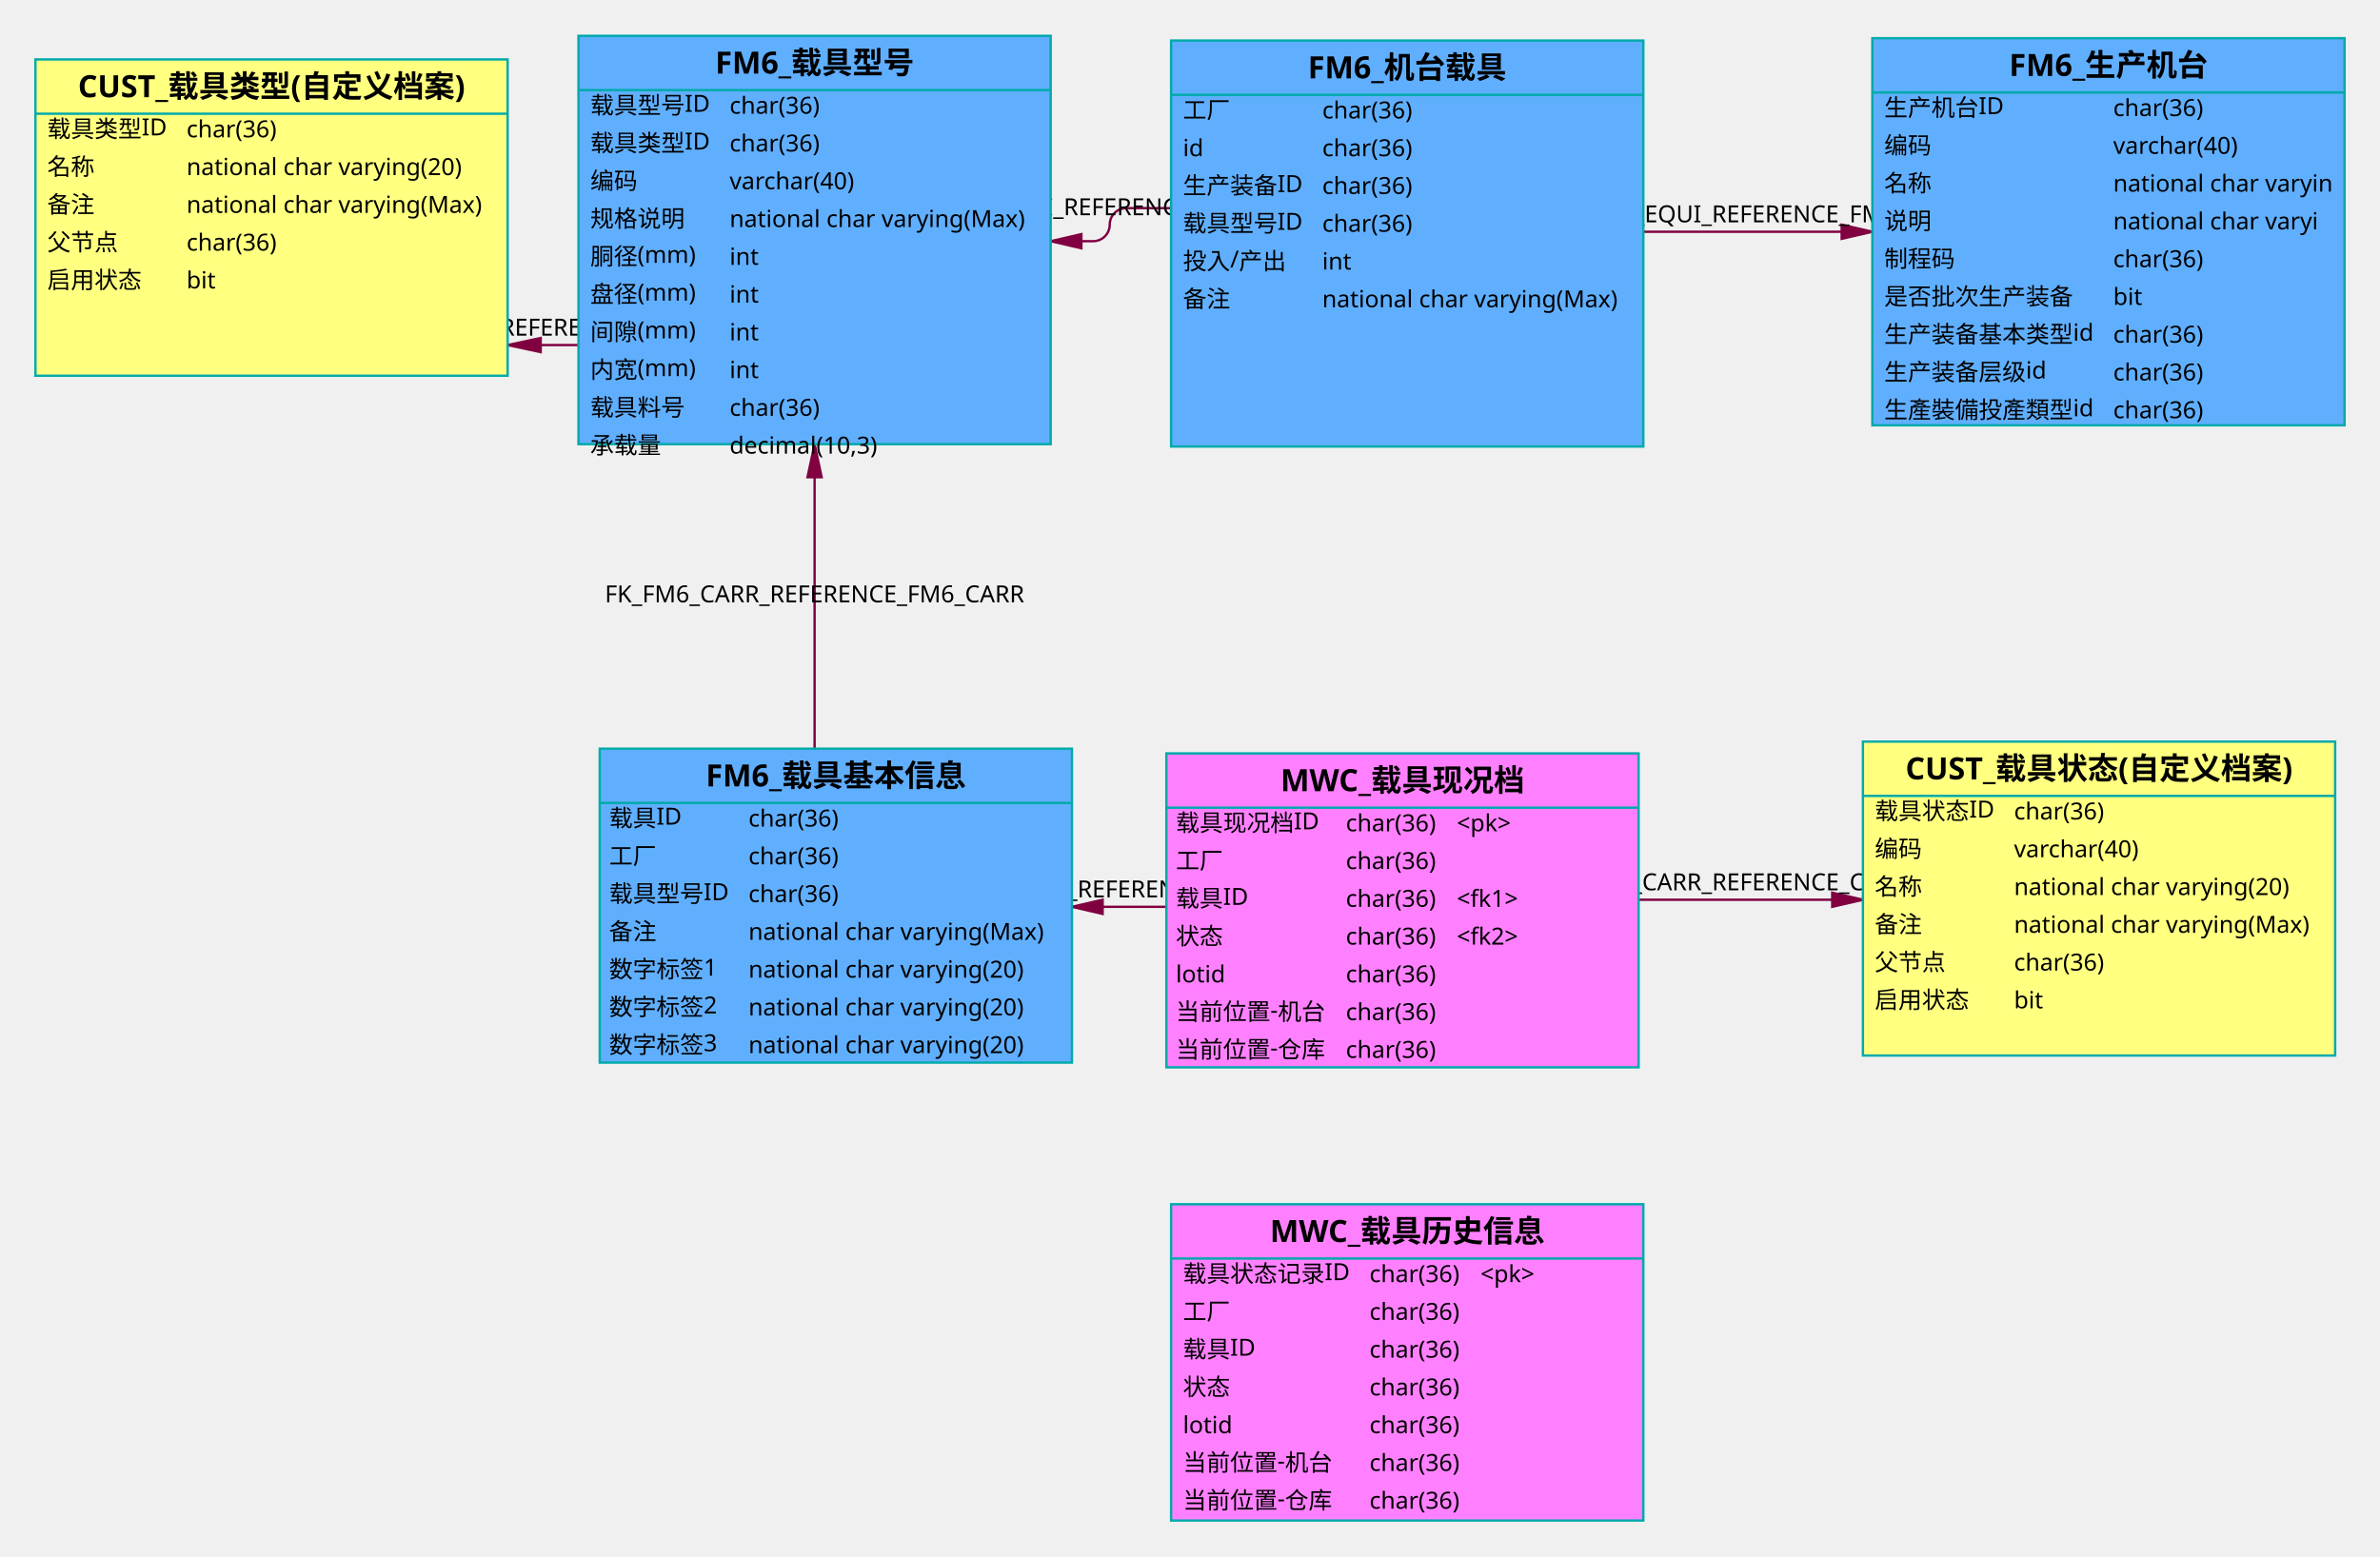
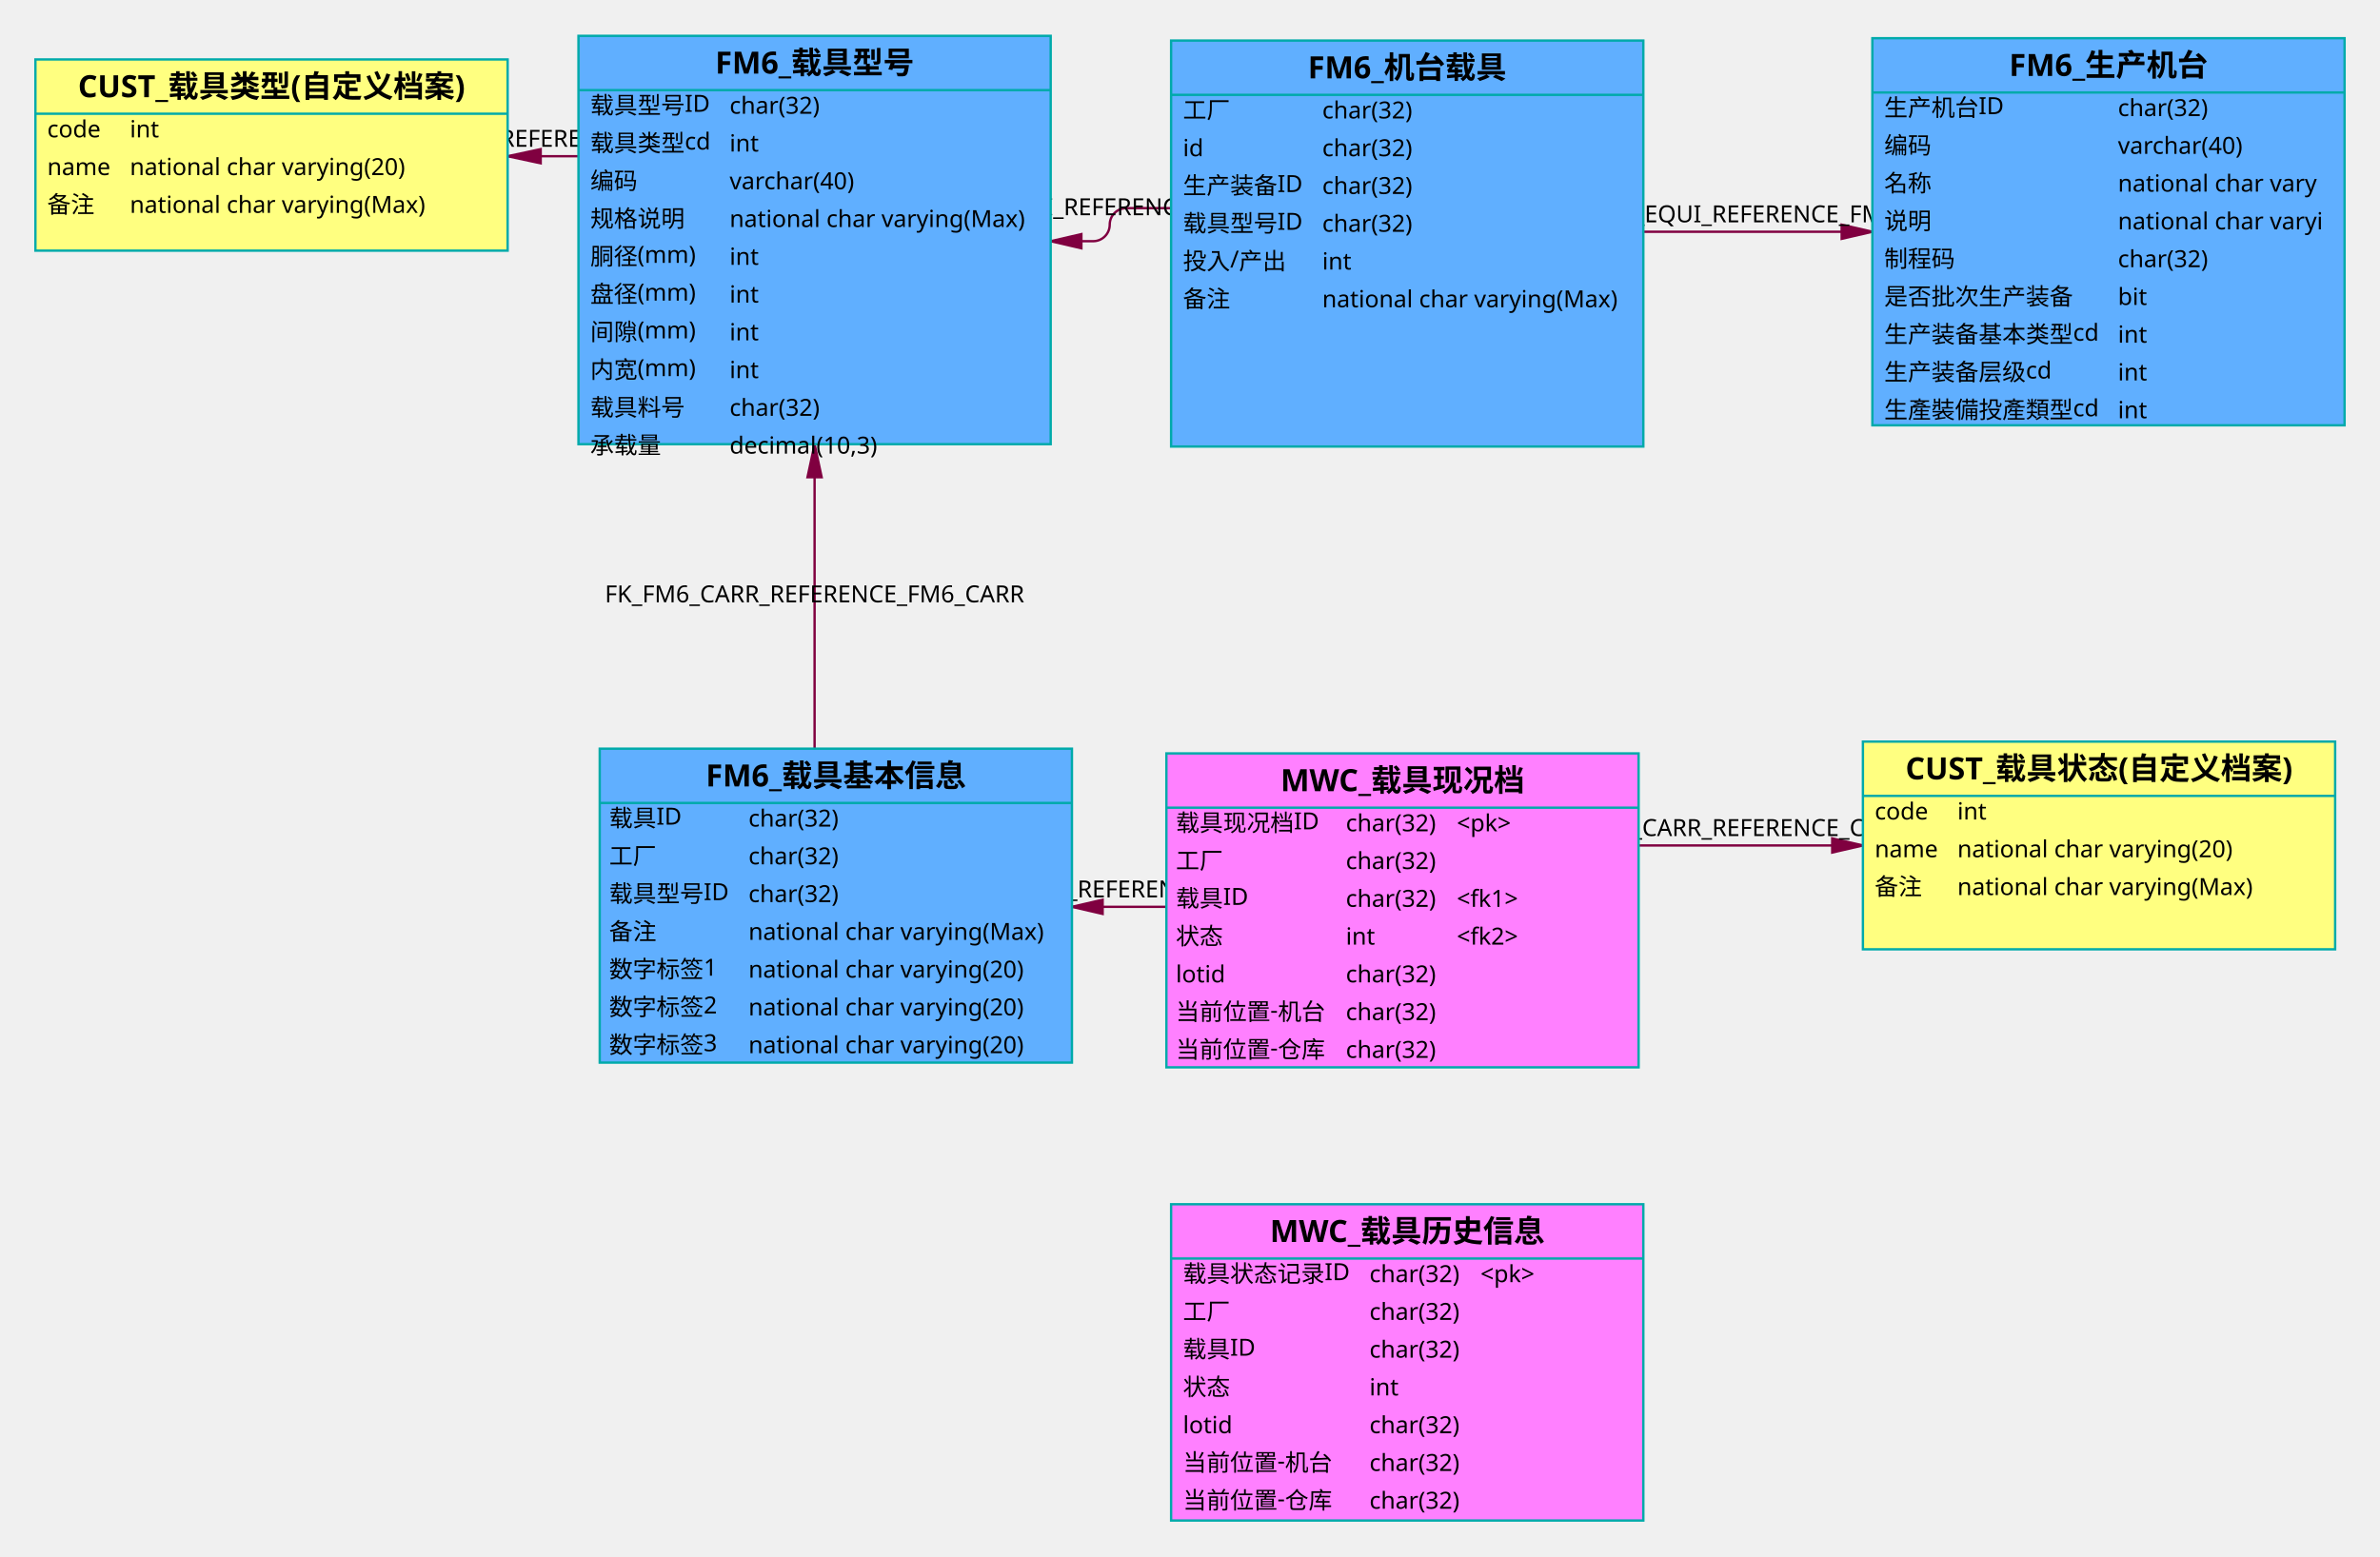
<svg xmlns="http://www.w3.org/2000/svg" xmlns:xlink="http://www.w3.org/1999/xlink" width="266mm" height="174mm" version="1.1" viewBox="0 0 1008 659">
-   <a target="_parent" xlink:href="Fact58.htm#53">
-     <polyline fill="none" points="245,146 215,146" stroke="#800040" stroke-width="1" />
-     <polygon fill="#800040" points="215,146 229,143 229,149" stroke="#800040" stroke-width="1" stroke-linejoin="miter" />
-     <text x="230" y="142" fill="#000000" font-size="10" font-family="'Arial Unicode MS','新宋体'" text-anchor="middle">FK_FM6_CARR_REFERENCE_CUST_CAR</text>
+   <a target="_parent" xlink:href="Fact60.htm#53">
+     <polyline fill="none" points="245,66 215,66" stroke="#800040" stroke-width="1" />
+     <polygon fill="#800040" points="215,66 229,63 229,69" stroke="#800040" stroke-width="1" stroke-linejoin="miter" />
+     <text x="230" y="62" fill="#000000" font-size="10" font-family="'Arial Unicode MS','新宋体'" text-anchor="middle">FK_FM6_CARR_REFERENCE_CUST_CAR</text>
  </a>
-   <a target="_parent" xlink:href="Fact61.htm#71">
+   <a target="_parent" xlink:href="Fact64.htm#77">
    <polyline fill="none" points="494,384 454,384" stroke="#800040" stroke-width="1" />
    <polygon fill="#800040" points="454,384 467,381 467,387" stroke="#800040" stroke-width="1" stroke-linejoin="miter" />
    <text x="473" y="380" fill="#000000" font-size="10" font-family="'Arial Unicode MS','新宋体'" text-anchor="middle">FK_MWC_CARR_REFERENCE_FM6_CARR</text>
  </a>
-   <a target="_parent" xlink:href="Fact63.htm#83">
-     <polyline fill="none" points="694,381 789,381" stroke="#800040" stroke-width="1" />
-     <polygon fill="#800040" points="789,381 776,384 776,378" stroke="#800040" stroke-width="1" stroke-linejoin="miter" />
-     <text x="741" y="377" fill="#000000" font-size="10" font-family="'Arial Unicode MS','新宋体'" text-anchor="middle">FK_MWC_CARR_REFERENCE_CUST_CAR</text>
+   <a target="_parent" xlink:href="Fact74.htm#136">
+     <polyline fill="none" points="694,358 789,358" stroke="#800040" stroke-width="1" />
+     <polygon fill="#800040" points="789,358 776,361 776,355" stroke="#800040" stroke-width="1" stroke-linejoin="miter" />
+     <text x="741" y="354" fill="#000000" font-size="10" font-family="'Arial Unicode MS','新宋体'" text-anchor="middle">FK_MWC_CARR_REFERENCE_CUST_CAR</text>
  </a>
-   <a target="_parent" xlink:href="Fact65.htm#95">
+   <a target="_parent" xlink:href="Fact66.htm#89">
    <path d="M496,88 L477,88 A7,7 0 0,0 470,95 L470,95 A7,7 0 0,1 463,102 L445,102" fill="none" stroke="#800040" stroke-width="1" />
    <polygon fill="#800040" points="445,102 458,99 458,105" stroke="#800040" stroke-width="1" stroke-linejoin="miter" />
    <text x="470" y="91" fill="#000000" font-size="10" font-family="'Arial Unicode MS','新宋体'" text-anchor="middle">FK_FM6_EQUI_REFERENCE_FM6_CARR</text>
  </a>
-   <a target="_parent" xlink:href="Fact66.htm#101">
+   <a target="_parent" xlink:href="Fact67.htm#95">
    <polyline fill="none" points="696,98 793,98" stroke="#800040" stroke-width="1" />
    <polygon fill="#800040" points="793,98 780,101 780,95" stroke="#800040" stroke-width="1" stroke-linejoin="miter" />
    <text x="744" y="94" fill="#000000" font-size="10" font-family="'Arial Unicode MS','新宋体'" text-anchor="middle">FK_FM6_EQUI_REFERENCE_FM6_EQUI</text>
  </a>
-   <a target="_parent" xlink:href="Fact59.htm#59">
+   <a target="_parent" xlink:href="Fact62.htm#65">
    <polyline fill="none" points="345,317 345,188" stroke="#800040" stroke-width="1" />
    <polygon fill="#800040" points="345,188 348,202 342,202" stroke="#800040" stroke-width="1" stroke-linejoin="miter" />
    <text x="345" y="255" fill="#000000" font-size="10" font-family="'Arial Unicode MS','新宋体'" text-anchor="middle">FK_FM6_CARR_REFERENCE_FM6_CARR</text>
  </a>
-   <a target="_parent" xlink:href="Fact24.htm#472">
+   <a target="_parent" xlink:href="Fact26.htm#446">
    <rect x="15" y="25" fill="#ffffff" width="0" height="0" stroke="none" stroke-width="0" />
-     <rect x="15" y="25" fill="#ffff80" width="200" height="134" stroke="#00aaaa" stroke-width="1" />
+     <rect x="15" y="25" fill="#ffff80" width="200" height="81" stroke="#00aaaa" stroke-width="1" />
    <text x="115" y="41" fill="#000000" font-size="13" font-family="'Arial Unicode MS','微软雅黑'" font-weight="bold" text-anchor="middle">CUST_载具类型(自定义档案)</text>
    <line x1="15" x2="215" y1="48" y2="48" stroke="#00aaaa" stroke-width="1" />
-     <text x="20" y="58" fill="#000000" font-size="10" font-family="'Arial Unicode MS','微软雅黑'" text-anchor="start">载具类型ID</text>
-     <text x="20" y="74" fill="#000000" font-size="10" font-family="'Arial Unicode MS','微软雅黑'" text-anchor="start">名称</text>
+     <text x="20" y="58" fill="#000000" font-size="10" font-family="'Arial Unicode MS','微软雅黑'" text-anchor="start">code</text>
+     <text x="20" y="74" fill="#000000" font-size="10" font-family="'Arial Unicode MS','微软雅黑'" text-anchor="start">name</text>
    <text x="20" y="90" fill="#000000" font-size="10" font-family="'Arial Unicode MS','微软雅黑'" text-anchor="start">备注</text>
-     <text x="20" y="106" fill="#000000" font-size="10" font-family="'Arial Unicode MS','微软雅黑'" text-anchor="start">父节点</text>
-     <text x="20" y="122" fill="#000000" font-size="10" font-family="'Arial Unicode MS','微软雅黑'" text-anchor="start">启用状态</text>
-     <text x="79" y="58" fill="#000000" font-size="10" font-family="'Arial Unicode MS','微软雅黑'" text-anchor="start">char(36)</text>
-     <text x="79" y="74" fill="#000000" font-size="10" font-family="'Arial Unicode MS','微软雅黑'" text-anchor="start">national char varying(20)</text>
-     <text x="79" y="90" fill="#000000" font-size="10" font-family="'Arial Unicode MS','微软雅黑'" text-anchor="start">national char varying(Max)</text>
-     <text x="79" y="106" fill="#000000" font-size="10" font-family="'Arial Unicode MS','微软雅黑'" text-anchor="start">char(36)</text>
-     <text x="79" y="122" fill="#000000" font-size="10" font-family="'Arial Unicode MS','微软雅黑'" text-anchor="start">bit</text>
+     <text x="55" y="58" fill="#000000" font-size="10" font-family="'Arial Unicode MS','微软雅黑'" text-anchor="start">int</text>
+     <text x="55" y="74" fill="#000000" font-size="10" font-family="'Arial Unicode MS','微软雅黑'" text-anchor="start">national char varying(20)</text>
+     <text x="55" y="90" fill="#000000" font-size="10" font-family="'Arial Unicode MS','微软雅黑'" text-anchor="start">national char varying(Max)</text>
  </a>
-   <a target="_parent" xlink:href="Fact38.htm#1400">
+   <a target="_parent" xlink:href="Fact40.htm#1361">
    <rect x="245" y="15" fill="#ffffff" width="0" height="0" stroke="none" stroke-width="0" />
    <rect x="245" y="15" fill="#60afff" width="200" height="173" stroke="#00aaaa" stroke-width="1" />
    <text x="345" y="31" fill="#000000" font-size="13" font-family="'Arial Unicode MS','微软雅黑'" font-weight="bold" text-anchor="middle">FM6_载具型号</text>
    <line x1="245" x2="445" y1="38" y2="38" stroke="#00aaaa" stroke-width="1" />
    <text x="250" y="48" fill="#000000" font-size="10" font-family="'Arial Unicode MS','微软雅黑'" text-anchor="start">载具型号ID</text>
-     <text x="250" y="64" fill="#000000" font-size="10" font-family="'Arial Unicode MS','微软雅黑'" text-anchor="start">载具类型ID</text>
+     <text x="250" y="64" fill="#000000" font-size="10" font-family="'Arial Unicode MS','微软雅黑'" text-anchor="start">载具类型cd</text>
    <text x="250" y="80" fill="#000000" font-size="10" font-family="'Arial Unicode MS','微软雅黑'" text-anchor="start">编码</text>
    <text x="250" y="96" fill="#000000" font-size="10" font-family="'Arial Unicode MS','微软雅黑'" text-anchor="start">规格说明</text>
    <text x="250" y="112" fill="#000000" font-size="10" font-family="'Arial Unicode MS','微软雅黑'" text-anchor="start">胴径(mm)</text>
    <text x="250" y="128" fill="#000000" font-size="10" font-family="'Arial Unicode MS','微软雅黑'" text-anchor="start">盘径(mm)</text>
    <text x="250" y="144" fill="#000000" font-size="10" font-family="'Arial Unicode MS','微软雅黑'" text-anchor="start">间隙(mm)</text>
    <text x="250" y="160" fill="#000000" font-size="10" font-family="'Arial Unicode MS','微软雅黑'" text-anchor="start">内宽(mm)</text>
    <text x="250" y="176" fill="#000000" font-size="10" font-family="'Arial Unicode MS','微软雅黑'" text-anchor="start">载具料号</text>
    <text x="250" y="192" fill="#000000" font-size="10" font-family="'Arial Unicode MS','微软雅黑'" text-anchor="start">承载量</text>
-     <text x="309" y="48" fill="#000000" font-size="10" font-family="'Arial Unicode MS','微软雅黑'" text-anchor="start">char(36)</text>
-     <text x="309" y="64" fill="#000000" font-size="10" font-family="'Arial Unicode MS','微软雅黑'" text-anchor="start">char(36)</text>
+     <text x="309" y="48" fill="#000000" font-size="10" font-family="'Arial Unicode MS','微软雅黑'" text-anchor="start">char(32)</text>
+     <text x="309" y="64" fill="#000000" font-size="10" font-family="'Arial Unicode MS','微软雅黑'" text-anchor="start">int</text>
    <text x="309" y="80" fill="#000000" font-size="10" font-family="'Arial Unicode MS','微软雅黑'" text-anchor="start">varchar(40)</text>
    <text x="309" y="96" fill="#000000" font-size="10" font-family="'Arial Unicode MS','微软雅黑'" text-anchor="start">national char varying(Max)</text>
    <text x="309" y="112" fill="#000000" font-size="10" font-family="'Arial Unicode MS','微软雅黑'" text-anchor="start">int</text>
    <text x="309" y="128" fill="#000000" font-size="10" font-family="'Arial Unicode MS','微软雅黑'" text-anchor="start">int</text>
    <text x="309" y="144" fill="#000000" font-size="10" font-family="'Arial Unicode MS','微软雅黑'" text-anchor="start">int</text>
    <text x="309" y="160" fill="#000000" font-size="10" font-family="'Arial Unicode MS','微软雅黑'" text-anchor="start">int</text>
-     <text x="309" y="176" fill="#000000" font-size="10" font-family="'Arial Unicode MS','微软雅黑'" text-anchor="start">char(36)</text>
+     <text x="309" y="176" fill="#000000" font-size="10" font-family="'Arial Unicode MS','微软雅黑'" text-anchor="start">char(32)</text>
    <text x="309" y="192" fill="#000000" font-size="10" font-family="'Arial Unicode MS','微软雅黑'" text-anchor="start">decimal(10,3)</text>
  </a>
-   <a target="_parent" xlink:href="Fact23.htm#418">
+   <a target="_parent" xlink:href="Fact25.htm#412">
    <rect x="789" y="314" fill="#ffffff" width="0" height="0" stroke="none" stroke-width="0" />
-     <rect x="789" y="314" fill="#ffff80" width="200" height="133" stroke="#00aaaa" stroke-width="1" />
+     <rect x="789" y="314" fill="#ffff80" width="200" height="88" stroke="#00aaaa" stroke-width="1" />
    <text x="889" y="330" fill="#000000" font-size="13" font-family="'Arial Unicode MS','微软雅黑'" font-weight="bold" text-anchor="middle">CUST_载具状态(自定义档案)</text>
    <line x1="789" x2="989" y1="337" y2="337" stroke="#00aaaa" stroke-width="1" />
-     <text x="794" y="347" fill="#000000" font-size="10" font-family="'Arial Unicode MS','微软雅黑'" text-anchor="start">载具状态ID</text>
-     <text x="794" y="363" fill="#000000" font-size="10" font-family="'Arial Unicode MS','微软雅黑'" text-anchor="start">编码</text>
-     <text x="794" y="379" fill="#000000" font-size="10" font-family="'Arial Unicode MS','微软雅黑'" text-anchor="start">名称</text>
-     <text x="794" y="395" fill="#000000" font-size="10" font-family="'Arial Unicode MS','微软雅黑'" text-anchor="start">备注</text>
-     <text x="794" y="411" fill="#000000" font-size="10" font-family="'Arial Unicode MS','微软雅黑'" text-anchor="start">父节点</text>
-     <text x="794" y="427" fill="#000000" font-size="10" font-family="'Arial Unicode MS','微软雅黑'" text-anchor="start">启用状态</text>
-     <text x="853" y="347" fill="#000000" font-size="10" font-family="'Arial Unicode MS','微软雅黑'" text-anchor="start">char(36)</text>
-     <text x="853" y="363" fill="#000000" font-size="10" font-family="'Arial Unicode MS','微软雅黑'" text-anchor="start">varchar(40)</text>
-     <text x="853" y="379" fill="#000000" font-size="10" font-family="'Arial Unicode MS','微软雅黑'" text-anchor="start">national char varying(20)</text>
-     <text x="853" y="395" fill="#000000" font-size="10" font-family="'Arial Unicode MS','微软雅黑'" text-anchor="start">national char varying(Max)</text>
-     <text x="853" y="411" fill="#000000" font-size="10" font-family="'Arial Unicode MS','微软雅黑'" text-anchor="start">char(36)</text>
-     <text x="853" y="427" fill="#000000" font-size="10" font-family="'Arial Unicode MS','微软雅黑'" text-anchor="start">bit</text>
+     <text x="794" y="347" fill="#000000" font-size="10" font-family="'Arial Unicode MS','微软雅黑'" text-anchor="start">code</text>
+     <text x="794" y="363" fill="#000000" font-size="10" font-family="'Arial Unicode MS','微软雅黑'" text-anchor="start">name</text>
+     <text x="794" y="379" fill="#000000" font-size="10" font-family="'Arial Unicode MS','微软雅黑'" text-anchor="start">备注</text>
+     <text x="829" y="347" fill="#000000" font-size="10" font-family="'Arial Unicode MS','微软雅黑'" text-anchor="start">int</text>
+     <text x="829" y="363" fill="#000000" font-size="10" font-family="'Arial Unicode MS','微软雅黑'" text-anchor="start">national char varying(20)</text>
+     <text x="829" y="379" fill="#000000" font-size="10" font-family="'Arial Unicode MS','微软雅黑'" text-anchor="start">national char varying(Max)</text>
  </a>
-   <a target="_parent" xlink:href="Fact39.htm#1485">
+   <a target="_parent" xlink:href="Fact41.htm#1447">
    <rect x="254" y="317" fill="#ffffff" width="0" height="0" stroke="none" stroke-width="0" />
    <rect x="254" y="317" fill="#60afff" width="200" height="133" stroke="#00aaaa" stroke-width="1" />
    <text x="354" y="333" fill="#000000" font-size="13" font-family="'Arial Unicode MS','微软雅黑'" font-weight="bold" text-anchor="middle">FM6_载具基本信息</text>
    <line x1="254" x2="454" y1="340" y2="340" stroke="#00aaaa" stroke-width="1" />
    <text x="258" y="350" fill="#000000" font-size="10" font-family="'Arial Unicode MS','微软雅黑'" text-anchor="start">载具ID</text>
    <text x="258" y="366" fill="#000000" font-size="10" font-family="'Arial Unicode MS','微软雅黑'" text-anchor="start">工厂</text>
    <text x="258" y="382" fill="#000000" font-size="10" font-family="'Arial Unicode MS','微软雅黑'" text-anchor="start">载具型号ID</text>
    <text x="258" y="398" fill="#000000" font-size="10" font-family="'Arial Unicode MS','微软雅黑'" text-anchor="start">备注</text>
    <text x="258" y="414" fill="#000000" font-size="10" font-family="'Arial Unicode MS','微软雅黑'" text-anchor="start">数字标签1</text>
    <text x="258" y="430" fill="#000000" font-size="10" font-family="'Arial Unicode MS','微软雅黑'" text-anchor="start">数字标签2</text>
    <text x="258" y="446" fill="#000000" font-size="10" font-family="'Arial Unicode MS','微软雅黑'" text-anchor="start">数字标签3</text>
-     <text x="317" y="350" fill="#000000" font-size="10" font-family="'Arial Unicode MS','微软雅黑'" text-anchor="start">char(36)</text>
-     <text x="317" y="366" fill="#000000" font-size="10" font-family="'Arial Unicode MS','微软雅黑'" text-anchor="start">char(36)</text>
-     <text x="317" y="382" fill="#000000" font-size="10" font-family="'Arial Unicode MS','微软雅黑'" text-anchor="start">char(36)</text>
+     <text x="317" y="350" fill="#000000" font-size="10" font-family="'Arial Unicode MS','微软雅黑'" text-anchor="start">char(32)</text>
+     <text x="317" y="366" fill="#000000" font-size="10" font-family="'Arial Unicode MS','微软雅黑'" text-anchor="start">char(32)</text>
+     <text x="317" y="382" fill="#000000" font-size="10" font-family="'Arial Unicode MS','微软雅黑'" text-anchor="start">char(32)</text>
    <text x="317" y="398" fill="#000000" font-size="10" font-family="'Arial Unicode MS','微软雅黑'" text-anchor="start">national char varying(Max)</text>
    <text x="317" y="414" fill="#000000" font-size="10" font-family="'Arial Unicode MS','微软雅黑'" text-anchor="start">national char varying(20)</text>
    <text x="317" y="430" fill="#000000" font-size="10" font-family="'Arial Unicode MS','微软雅黑'" text-anchor="start">national char varying(20)</text>
    <text x="317" y="446" fill="#000000" font-size="10" font-family="'Arial Unicode MS','微软雅黑'" text-anchor="start">national char varying(20)</text>
  </a>
-   <a target="_parent" xlink:href="Fact49.htm#2375">
+   <a target="_parent" xlink:href="Fact51.htm#2345">
    <rect x="494" y="319" fill="#ffffff" width="0" height="0" stroke="none" stroke-width="0" />
    <rect x="494" y="319" fill="#ff80ff" width="200" height="133" stroke="#00aaaa" stroke-width="1" />
    <text x="594" y="335" fill="#000000" font-size="13" font-family="'Arial Unicode MS','微软雅黑'" font-weight="bold" text-anchor="middle">MWC_载具现况档</text>
    <line x1="494" x2="694" y1="342" y2="342" stroke="#00aaaa" stroke-width="1" />
    <text x="498" y="352" fill="#000000" font-size="10" font-family="'Arial Unicode MS','微软雅黑'" text-anchor="start">载具现况档ID</text>
    <text x="498" y="368" fill="#000000" font-size="10" font-family="'Arial Unicode MS','微软雅黑'" text-anchor="start">工厂</text>
    <text x="498" y="384" fill="#000000" font-size="10" font-family="'Arial Unicode MS','微软雅黑'" text-anchor="start">载具ID</text>
    <text x="498" y="400" fill="#000000" font-size="10" font-family="'Arial Unicode MS','微软雅黑'" text-anchor="start">状态</text>
    <text x="498" y="416" fill="#000000" font-size="10" font-family="'Arial Unicode MS','微软雅黑'" text-anchor="start">lotid</text>
    <text x="498" y="432" fill="#000000" font-size="10" font-family="'Arial Unicode MS','微软雅黑'" text-anchor="start">当前位置-机台</text>
    <text x="498" y="448" fill="#000000" font-size="10" font-family="'Arial Unicode MS','微软雅黑'" text-anchor="start">当前位置-仓库</text>
-     <text x="570" y="352" fill="#000000" font-size="10" font-family="'Arial Unicode MS','微软雅黑'" text-anchor="start">char(36)</text>
-     <text x="570" y="368" fill="#000000" font-size="10" font-family="'Arial Unicode MS','微软雅黑'" text-anchor="start">char(36)</text>
-     <text x="570" y="384" fill="#000000" font-size="10" font-family="'Arial Unicode MS','微软雅黑'" text-anchor="start">char(36)</text>
-     <text x="570" y="400" fill="#000000" font-size="10" font-family="'Arial Unicode MS','微软雅黑'" text-anchor="start">char(36)</text>
-     <text x="570" y="416" fill="#000000" font-size="10" font-family="'Arial Unicode MS','微软雅黑'" text-anchor="start">char(36)</text>
-     <text x="570" y="432" fill="#000000" font-size="10" font-family="'Arial Unicode MS','微软雅黑'" text-anchor="start">char(36)</text>
-     <text x="570" y="448" fill="#000000" font-size="10" font-family="'Arial Unicode MS','微软雅黑'" text-anchor="start">char(36)</text>
+     <text x="570" y="352" fill="#000000" font-size="10" font-family="'Arial Unicode MS','微软雅黑'" text-anchor="start">char(32)</text>
+     <text x="570" y="368" fill="#000000" font-size="10" font-family="'Arial Unicode MS','微软雅黑'" text-anchor="start">char(32)</text>
+     <text x="570" y="384" fill="#000000" font-size="10" font-family="'Arial Unicode MS','微软雅黑'" text-anchor="start">char(32)</text>
+     <text x="570" y="400" fill="#000000" font-size="10" font-family="'Arial Unicode MS','微软雅黑'" text-anchor="start">int</text>
+     <text x="570" y="416" fill="#000000" font-size="10" font-family="'Arial Unicode MS','微软雅黑'" text-anchor="start">char(32)</text>
+     <text x="570" y="432" fill="#000000" font-size="10" font-family="'Arial Unicode MS','微软雅黑'" text-anchor="start">char(32)</text>
+     <text x="570" y="448" fill="#000000" font-size="10" font-family="'Arial Unicode MS','微软雅黑'" text-anchor="start">char(32)</text>
    <text x="617" y="352" fill="#000000" font-size="10" font-family="'Arial Unicode MS','微软雅黑'" text-anchor="start">&lt;pk&gt;</text>
    <text x="617" y="384" fill="#000000" font-size="10" font-family="'Arial Unicode MS','微软雅黑'" text-anchor="start">&lt;fk1&gt;</text>
    <text x="617" y="400" fill="#000000" font-size="10" font-family="'Arial Unicode MS','微软雅黑'" text-anchor="start">&lt;fk2&gt;</text>
  </a>
-   <a target="_parent" xlink:href="Fact48.htm#2306">
+   <a target="_parent" xlink:href="Fact50.htm#2276">
    <rect x="496" y="510" fill="#ffffff" width="0" height="0" stroke="none" stroke-width="0" />
    <rect x="496" y="510" fill="#ff80ff" width="200" height="134" stroke="#00aaaa" stroke-width="1" />
    <text x="596" y="526" fill="#000000" font-size="13" font-family="'Arial Unicode MS','微软雅黑'" font-weight="bold" text-anchor="middle">MWC_载具历史信息</text>
    <line x1="496" x2="696" y1="533" y2="533" stroke="#00aaaa" stroke-width="1" />
    <text x="501" y="543" fill="#000000" font-size="10" font-family="'Arial Unicode MS','微软雅黑'" text-anchor="start">载具状态记录ID</text>
    <text x="501" y="559" fill="#000000" font-size="10" font-family="'Arial Unicode MS','微软雅黑'" text-anchor="start">工厂</text>
    <text x="501" y="575" fill="#000000" font-size="10" font-family="'Arial Unicode MS','微软雅黑'" text-anchor="start">载具ID</text>
    <text x="501" y="591" fill="#000000" font-size="10" font-family="'Arial Unicode MS','微软雅黑'" text-anchor="start">状态</text>
    <text x="501" y="607" fill="#000000" font-size="10" font-family="'Arial Unicode MS','微软雅黑'" text-anchor="start">lotid</text>
    <text x="501" y="623" fill="#000000" font-size="10" font-family="'Arial Unicode MS','微软雅黑'" text-anchor="start">当前位置-机台</text>
    <text x="501" y="639" fill="#000000" font-size="10" font-family="'Arial Unicode MS','微软雅黑'" text-anchor="start">当前位置-仓库</text>
-     <text x="580" y="543" fill="#000000" font-size="10" font-family="'Arial Unicode MS','微软雅黑'" text-anchor="start">char(36)</text>
-     <text x="580" y="559" fill="#000000" font-size="10" font-family="'Arial Unicode MS','微软雅黑'" text-anchor="start">char(36)</text>
-     <text x="580" y="575" fill="#000000" font-size="10" font-family="'Arial Unicode MS','微软雅黑'" text-anchor="start">char(36)</text>
-     <text x="580" y="591" fill="#000000" font-size="10" font-family="'Arial Unicode MS','微软雅黑'" text-anchor="start">char(36)</text>
-     <text x="580" y="607" fill="#000000" font-size="10" font-family="'Arial Unicode MS','微软雅黑'" text-anchor="start">char(36)</text>
-     <text x="580" y="623" fill="#000000" font-size="10" font-family="'Arial Unicode MS','微软雅黑'" text-anchor="start">char(36)</text>
-     <text x="580" y="639" fill="#000000" font-size="10" font-family="'Arial Unicode MS','微软雅黑'" text-anchor="start">char(36)</text>
+     <text x="580" y="543" fill="#000000" font-size="10" font-family="'Arial Unicode MS','微软雅黑'" text-anchor="start">char(32)</text>
+     <text x="580" y="559" fill="#000000" font-size="10" font-family="'Arial Unicode MS','微软雅黑'" text-anchor="start">char(32)</text>
+     <text x="580" y="575" fill="#000000" font-size="10" font-family="'Arial Unicode MS','微软雅黑'" text-anchor="start">char(32)</text>
+     <text x="580" y="591" fill="#000000" font-size="10" font-family="'Arial Unicode MS','微软雅黑'" text-anchor="start">int</text>
+     <text x="580" y="607" fill="#000000" font-size="10" font-family="'Arial Unicode MS','微软雅黑'" text-anchor="start">char(32)</text>
+     <text x="580" y="623" fill="#000000" font-size="10" font-family="'Arial Unicode MS','微软雅黑'" text-anchor="start">char(32)</text>
+     <text x="580" y="639" fill="#000000" font-size="10" font-family="'Arial Unicode MS','微软雅黑'" text-anchor="start">char(32)</text>
    <text x="627" y="543" fill="#000000" font-size="10" font-family="'Arial Unicode MS','微软雅黑'" text-anchor="start">&lt;pk&gt;</text>
  </a>
-   <a target="_parent" xlink:href="Fact35.htm#1191">
+   <a target="_parent" xlink:href="Fact37.htm#1153">
    <rect x="793" y="16" fill="#ffffff" width="0" height="0" stroke="none" stroke-width="0" />
    <rect x="793" y="16" fill="#60afff" width="200" height="164" stroke="#00aaaa" stroke-width="1" />
    <text x="893" y="32" fill="#000000" font-size="13" font-family="'Arial Unicode MS','微软雅黑'" font-weight="bold" text-anchor="middle">FM6_生产机台</text>
    <line x1="793" x2="993" y1="39" y2="39" stroke="#00aaaa" stroke-width="1" />
    <text x="798" y="49" fill="#000000" font-size="10" font-family="'Arial Unicode MS','微软雅黑'" text-anchor="start">生产机台ID</text>
    <text x="798" y="65" fill="#000000" font-size="10" font-family="'Arial Unicode MS','微软雅黑'" text-anchor="start">编码</text>
    <text x="798" y="81" fill="#000000" font-size="10" font-family="'Arial Unicode MS','微软雅黑'" text-anchor="start">名称</text>
    <text x="798" y="97" fill="#000000" font-size="10" font-family="'Arial Unicode MS','微软雅黑'" text-anchor="start">说明</text>
    <text x="798" y="113" fill="#000000" font-size="10" font-family="'Arial Unicode MS','微软雅黑'" text-anchor="start">制程码</text>
    <text x="798" y="129" fill="#000000" font-size="10" font-family="'Arial Unicode MS','微软雅黑'" text-anchor="start">是否批次生产装备</text>
-     <text x="798" y="145" fill="#000000" font-size="10" font-family="'Arial Unicode MS','微软雅黑'" text-anchor="start">生产装备基本类型id</text>
-     <text x="798" y="161" fill="#000000" font-size="10" font-family="'Arial Unicode MS','微软雅黑'" text-anchor="start">生产装备层级id</text>
-     <text x="798" y="177" fill="#000000" font-size="10" font-family="'Arial Unicode MS','微软雅黑'" text-anchor="start">生產裝備投產類型id</text>
-     <text x="895" y="49" fill="#000000" font-size="10" font-family="'Arial Unicode MS','微软雅黑'" text-anchor="start">char(36)</text>
-     <text x="895" y="65" fill="#000000" font-size="10" font-family="'Arial Unicode MS','微软雅黑'" text-anchor="start">varchar(40)</text>
-     <text x="895" y="81" fill="#000000" font-size="10" font-family="'Arial Unicode MS','微软雅黑'" text-anchor="start">national char varyin</text>
-     <text x="895" y="97" fill="#000000" font-size="10" font-family="'Arial Unicode MS','微软雅黑'" text-anchor="start">national char varyi</text>
-     <text x="895" y="113" fill="#000000" font-size="10" font-family="'Arial Unicode MS','微软雅黑'" text-anchor="start">char(36)</text>
-     <text x="895" y="129" fill="#000000" font-size="10" font-family="'Arial Unicode MS','微软雅黑'" text-anchor="start">bit</text>
-     <text x="895" y="145" fill="#000000" font-size="10" font-family="'Arial Unicode MS','微软雅黑'" text-anchor="start">char(36)</text>
-     <text x="895" y="161" fill="#000000" font-size="10" font-family="'Arial Unicode MS','微软雅黑'" text-anchor="start">char(36)</text>
-     <text x="895" y="177" fill="#000000" font-size="10" font-family="'Arial Unicode MS','微软雅黑'" text-anchor="start">char(36)</text>
+     <text x="798" y="145" fill="#000000" font-size="10" font-family="'Arial Unicode MS','微软雅黑'" text-anchor="start">生产装备基本类型cd</text>
+     <text x="798" y="161" fill="#000000" font-size="10" font-family="'Arial Unicode MS','微软雅黑'" text-anchor="start">生产装备层级cd</text>
+     <text x="798" y="177" fill="#000000" font-size="10" font-family="'Arial Unicode MS','微软雅黑'" text-anchor="start">生產裝備投產類型cd</text>
+     <text x="897" y="49" fill="#000000" font-size="10" font-family="'Arial Unicode MS','微软雅黑'" text-anchor="start">char(32)</text>
+     <text x="897" y="65" fill="#000000" font-size="10" font-family="'Arial Unicode MS','微软雅黑'" text-anchor="start">varchar(40)</text>
+     <text x="897" y="81" fill="#000000" font-size="10" font-family="'Arial Unicode MS','微软雅黑'" text-anchor="start">national char vary</text>
+     <text x="897" y="97" fill="#000000" font-size="10" font-family="'Arial Unicode MS','微软雅黑'" text-anchor="start">national char varyi</text>
+     <text x="897" y="113" fill="#000000" font-size="10" font-family="'Arial Unicode MS','微软雅黑'" text-anchor="start">char(32)</text>
+     <text x="897" y="129" fill="#000000" font-size="10" font-family="'Arial Unicode MS','微软雅黑'" text-anchor="start">bit</text>
+     <text x="897" y="145" fill="#000000" font-size="10" font-family="'Arial Unicode MS','微软雅黑'" text-anchor="start">int</text>
+     <text x="897" y="161" fill="#000000" font-size="10" font-family="'Arial Unicode MS','微软雅黑'" text-anchor="start">int</text>
+     <text x="897" y="177" fill="#000000" font-size="10" font-family="'Arial Unicode MS','微软雅黑'" text-anchor="start">int</text>
  </a>
-   <a target="_parent" xlink:href="Fact34.htm#1136">
+   <a target="_parent" xlink:href="Fact36.htm#1098">
    <rect x="496" y="17" fill="#ffffff" width="0" height="0" stroke="none" stroke-width="0" />
    <rect x="496" y="17" fill="#60afff" width="200" height="172" stroke="#00aaaa" stroke-width="1" />
    <text x="596" y="33" fill="#000000" font-size="13" font-family="'Arial Unicode MS','微软雅黑'" font-weight="bold" text-anchor="middle">FM6_机台载具</text>
    <line x1="496" x2="696" y1="40" y2="40" stroke="#00aaaa" stroke-width="1" />
    <text x="501" y="50" fill="#000000" font-size="10" font-family="'Arial Unicode MS','微软雅黑'" text-anchor="start">工厂</text>
    <text x="501" y="66" fill="#000000" font-size="10" font-family="'Arial Unicode MS','微软雅黑'" text-anchor="start">id</text>
    <text x="501" y="82" fill="#000000" font-size="10" font-family="'Arial Unicode MS','微软雅黑'" text-anchor="start">生产装备ID</text>
    <text x="501" y="98" fill="#000000" font-size="10" font-family="'Arial Unicode MS','微软雅黑'" text-anchor="start">载具型号ID</text>
    <text x="501" y="114" fill="#000000" font-size="10" font-family="'Arial Unicode MS','微软雅黑'" text-anchor="start">投入/产出</text>
    <text x="501" y="130" fill="#000000" font-size="10" font-family="'Arial Unicode MS','微软雅黑'" text-anchor="start">备注</text>
-     <text x="560" y="50" fill="#000000" font-size="10" font-family="'Arial Unicode MS','微软雅黑'" text-anchor="start">char(36)</text>
-     <text x="560" y="66" fill="#000000" font-size="10" font-family="'Arial Unicode MS','微软雅黑'" text-anchor="start">char(36)</text>
-     <text x="560" y="82" fill="#000000" font-size="10" font-family="'Arial Unicode MS','微软雅黑'" text-anchor="start">char(36)</text>
-     <text x="560" y="98" fill="#000000" font-size="10" font-family="'Arial Unicode MS','微软雅黑'" text-anchor="start">char(36)</text>
+     <text x="560" y="50" fill="#000000" font-size="10" font-family="'Arial Unicode MS','微软雅黑'" text-anchor="start">char(32)</text>
+     <text x="560" y="66" fill="#000000" font-size="10" font-family="'Arial Unicode MS','微软雅黑'" text-anchor="start">char(32)</text>
+     <text x="560" y="82" fill="#000000" font-size="10" font-family="'Arial Unicode MS','微软雅黑'" text-anchor="start">char(32)</text>
+     <text x="560" y="98" fill="#000000" font-size="10" font-family="'Arial Unicode MS','微软雅黑'" text-anchor="start">char(32)</text>
    <text x="560" y="114" fill="#000000" font-size="10" font-family="'Arial Unicode MS','微软雅黑'" text-anchor="start">int</text>
    <text x="560" y="130" fill="#000000" font-size="10" font-family="'Arial Unicode MS','微软雅黑'" text-anchor="start">national char varying(Max)</text>
  </a>
</svg>
